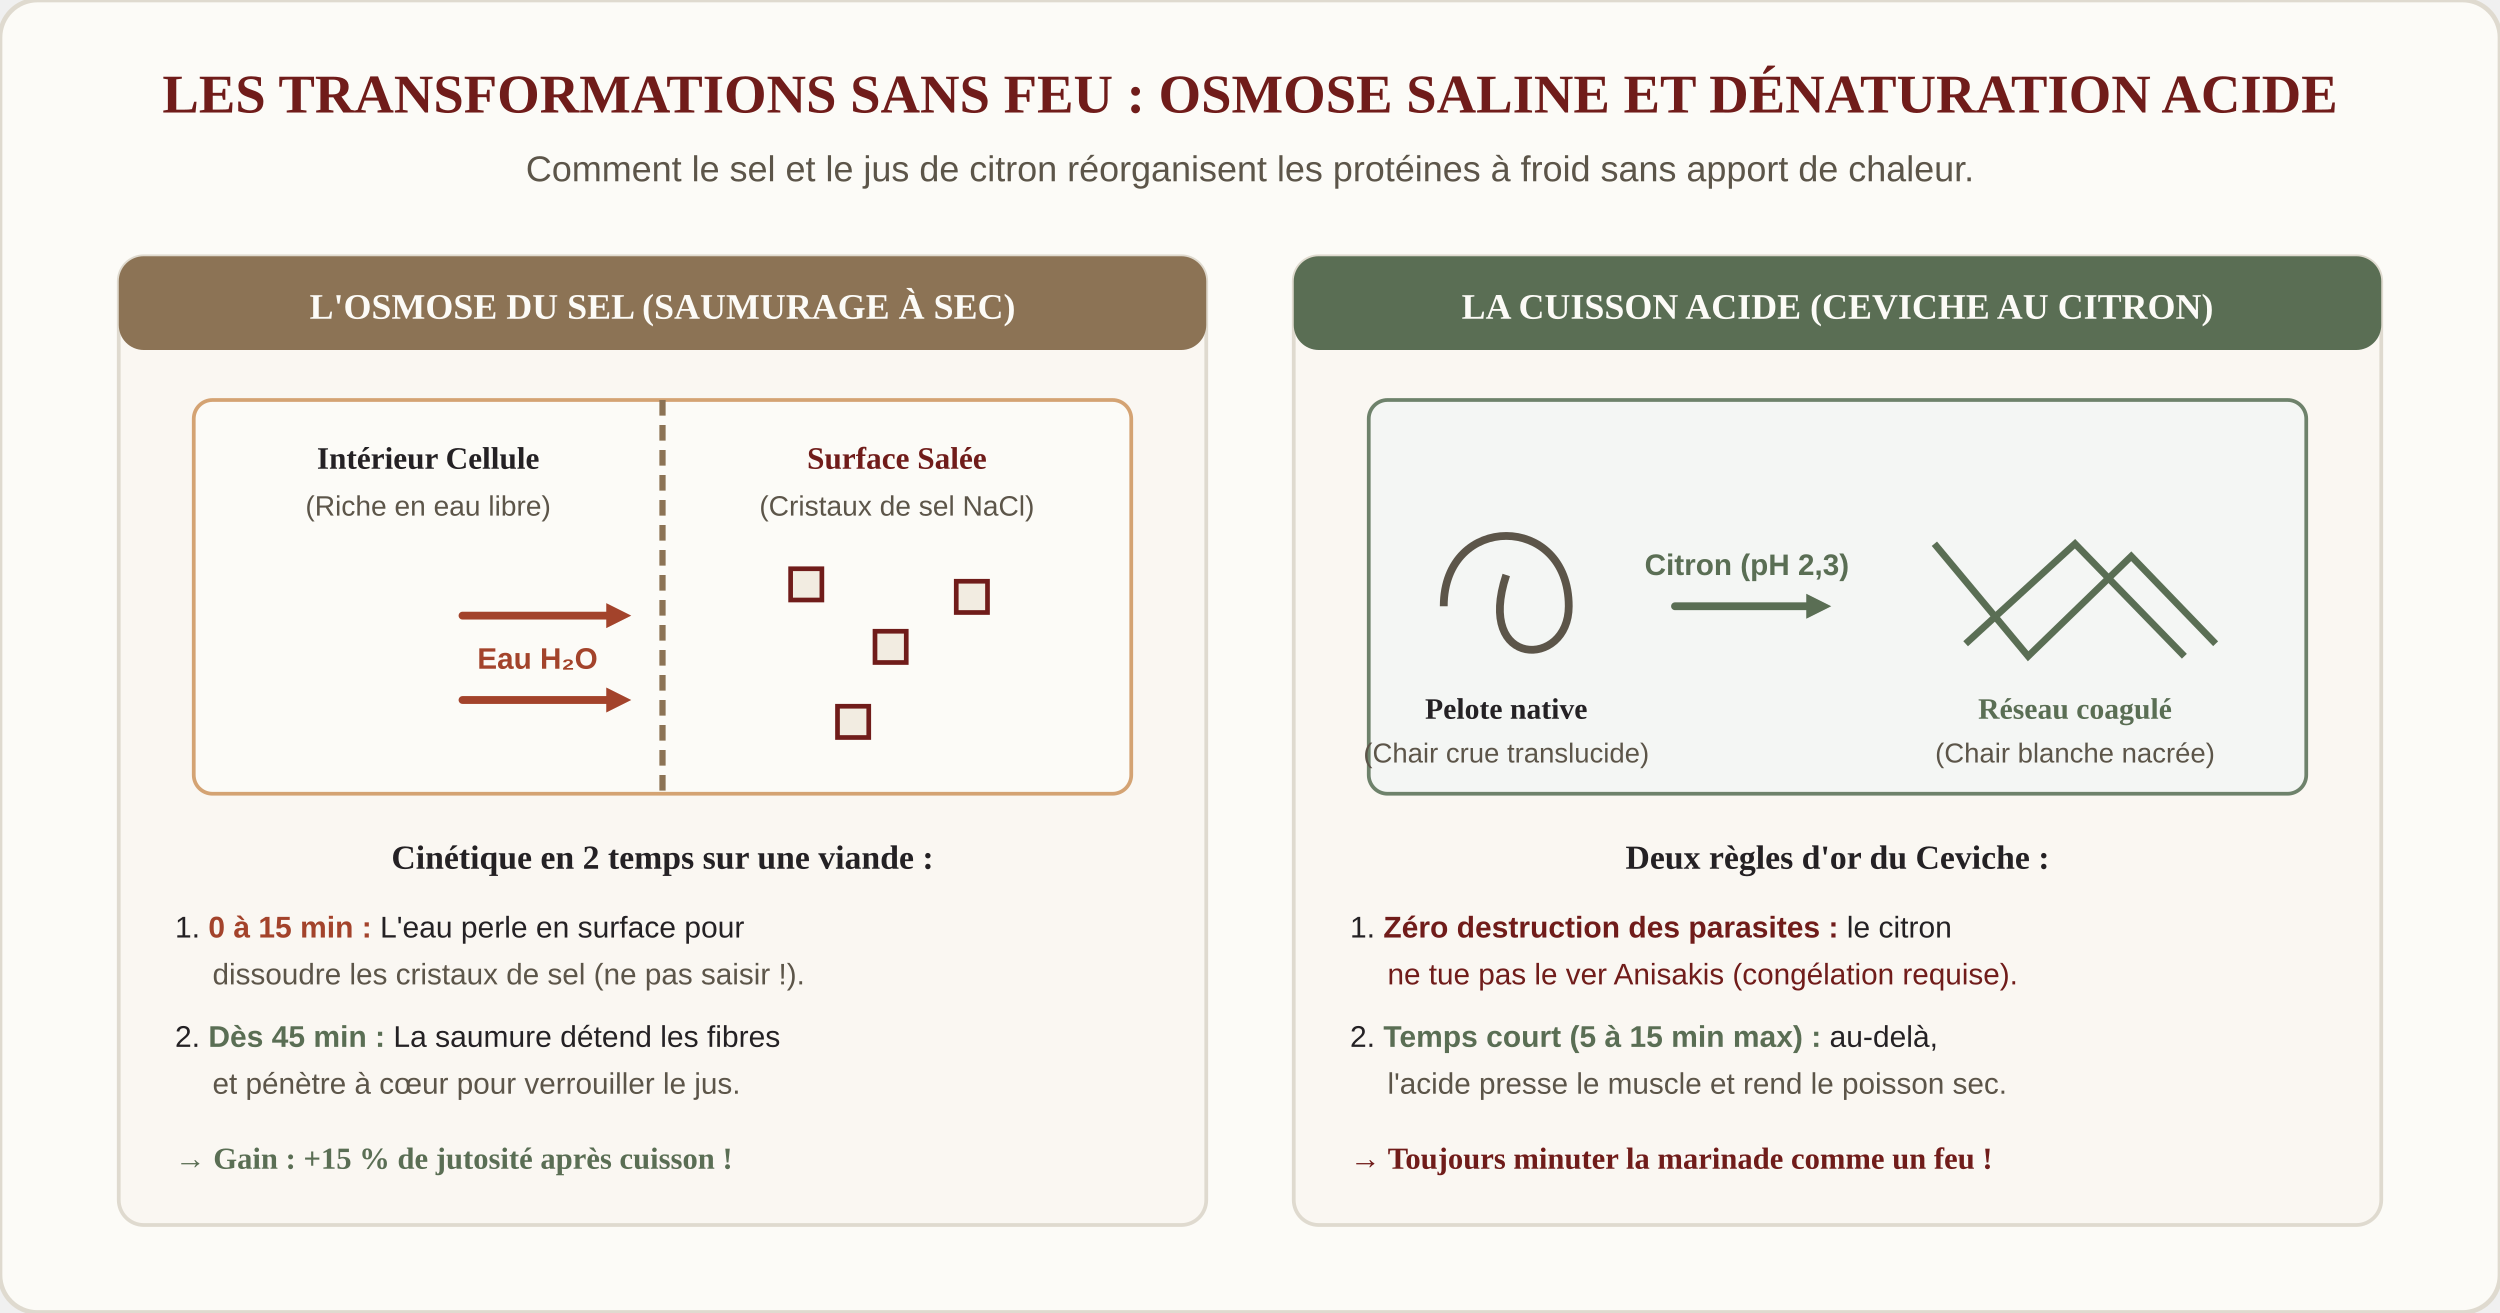
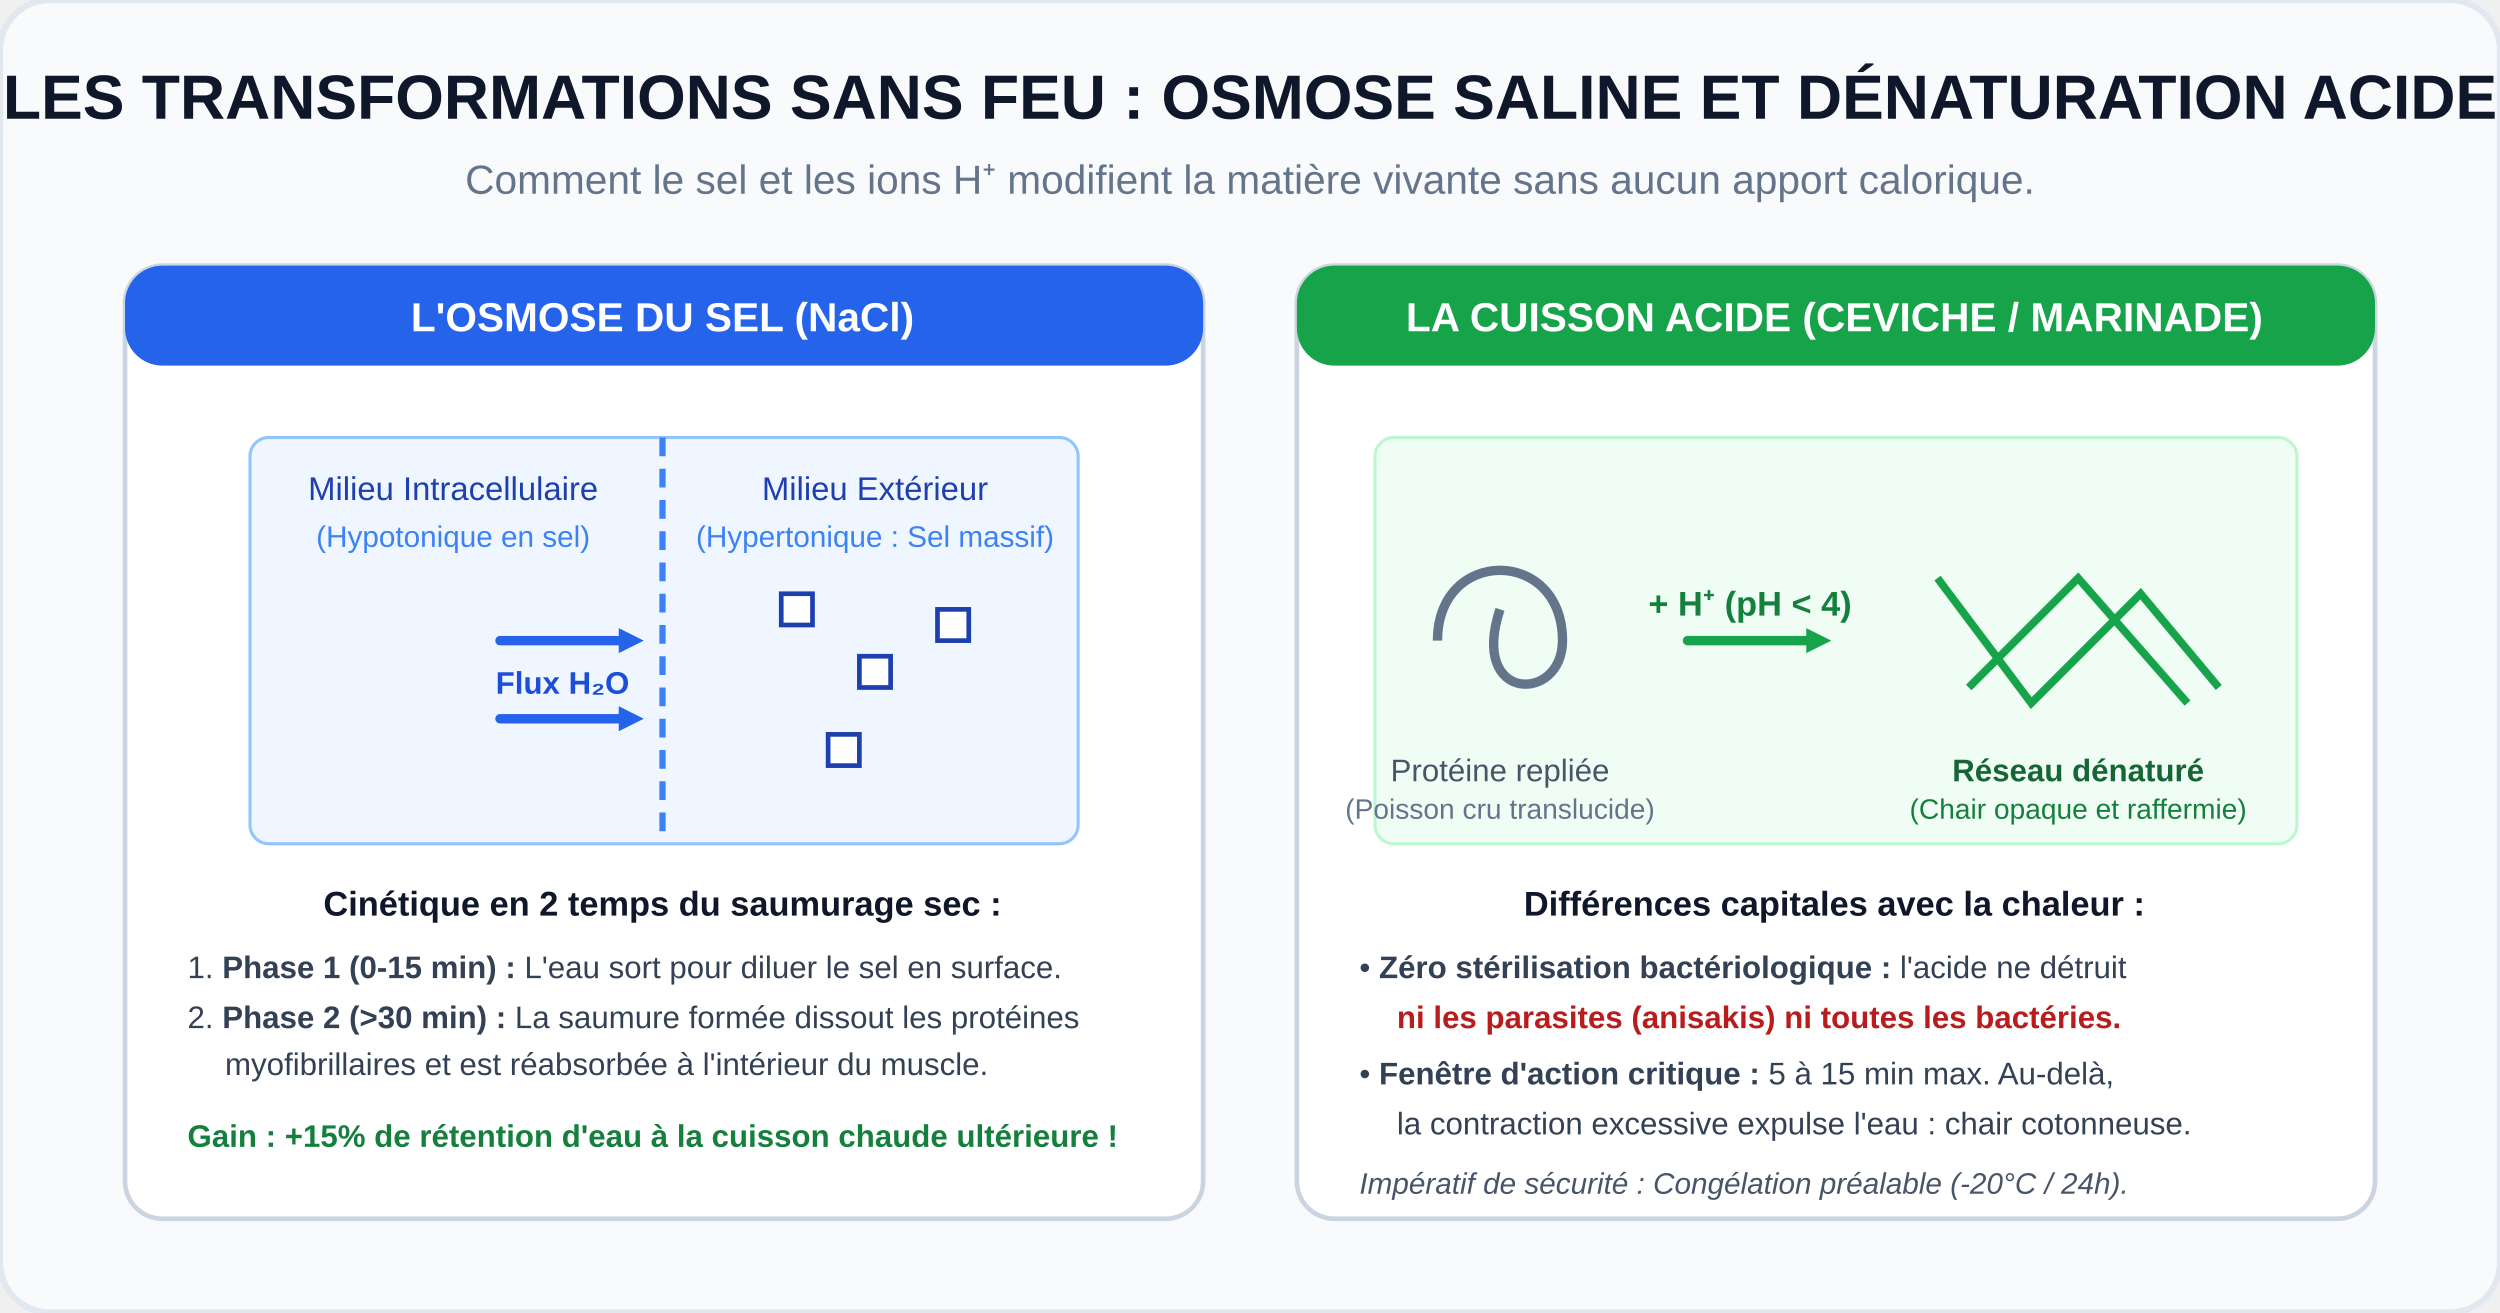
<svg xmlns="http://www.w3.org/2000/svg" viewBox="0 0 800 420" width="100%" height="100%">
-   <rect width="800" height="420" rx="12" fill="#fcfbf7" stroke="#dfdacf" stroke-width="1.5" />
-   <text x="400" y="36" font-family="Liberation Serif, Georgia, serif" font-size="17.5" font-weight="bold" fill="#701c1a" text-anchor="middle">LES TRANSFORMATIONS SANS FEU : OSMOSE SALINE ET DÉNATURATION ACIDE</text>
-   <text x="400" y="58" font-family="Liberation Sans, Arial, sans-serif" font-size="11.5" fill="#5c5549" text-anchor="middle">Comment le sel et le jus de citron réorganisent les protéines à froid sans apport de chaleur.</text>
-   <g transform="translate(38, 82)">
-     <rect width="348" height="310" rx="8" fill="#faf7f2" stroke="#dfdacf" stroke-width="1.2" />
-     <rect x="0" y="0" width="348" height="30" rx="8" fill="#8c7355" />
-     <text x="174" y="20" font-family="Liberation Serif, Georgia, serif" font-size="11.5" font-weight="bold" fill="#fcfbf7" text-anchor="middle">L'OSMOSE DU SEL (SAUMURAGE À SEC)</text>
-     <rect x="24" y="46" width="300" height="126" rx="6" fill="#fcfbf7" stroke="#d4a373" stroke-width="1.2" />
-     <line x1="174" y1="46" x2="174" y2="172" stroke="#8c7355" stroke-width="2" stroke-dasharray="5,3" />
-     <text x="99" y="68" font-family="Liberation Serif, Georgia, serif" font-size="10" font-weight="bold" fill="#242124" text-anchor="middle">Intérieur Cellule</text>
-     <text x="99" y="83" font-family="Liberation Sans, Arial, sans-serif" font-size="9" fill="#5c5549" text-anchor="middle">(Riche en eau libre)</text>
-     <text x="249" y="68" font-family="Liberation Serif, Georgia, serif" font-size="10" font-weight="bold" fill="#701c1a" text-anchor="middle">Surface Salée</text>
-     <text x="249" y="83" font-family="Liberation Sans, Arial, sans-serif" font-size="9" fill="#5c5549" text-anchor="middle">(Cristaux de sel NaCl)</text>
-     <rect x="215" y="100" width="10" height="10" fill="#f2ece1" stroke="#701c1a" stroke-width="1.5" />
-     <rect x="242" y="120" width="10" height="10" fill="#f2ece1" stroke="#701c1a" stroke-width="1.5" />
-     <rect x="268" y="104" width="10" height="10" fill="#f2ece1" stroke="#701c1a" stroke-width="1.5" />
-     <rect x="230" y="144" width="10" height="10" fill="#f2ece1" stroke="#701c1a" stroke-width="1.5" />
-     <path d="M 110 115 L 158 115" stroke="#a3432b" stroke-width="2.5" stroke-linecap="round" />
-     <polygon points="164,115 156,111 156,119" fill="#a3432b" />
-     <path d="M 110 142 L 158 142" stroke="#a3432b" stroke-width="2.5" stroke-linecap="round" />
-     <polygon points="164,142 156,138 156,146" fill="#a3432b" />
-     <text x="134" y="132" font-family="Liberation Sans, Arial, sans-serif" font-size="9.5" font-weight="bold" fill="#a3432b" text-anchor="middle">Eau H₂O</text>
-     <text x="174" y="196" font-family="Liberation Serif, Georgia, serif" font-size="10.8" font-weight="bold" fill="#242124" text-anchor="middle">Cinétique en 2 temps sur une viande :</text>
-     <text x="18" y="218" font-family="Liberation Sans, Arial, sans-serif" font-size="9.6" fill="#242124">1. <tspan font-weight="bold" fill="#a3432b">0 à 15 min :</tspan> L'eau perle en surface pour</text>
-     <text x="30" y="233" font-family="Liberation Sans, Arial, sans-serif" font-size="9.5" fill="#5c5549">dissoudre les cristaux de sel (ne pas saisir !).</text>
-     <text x="18" y="253" font-family="Liberation Sans, Arial, sans-serif" font-size="9.6" fill="#242124">2. <tspan font-weight="bold" fill="#5a6e54">Dès 45 min :</tspan> La saumure détend les fibres</text>
-     <text x="30" y="268" font-family="Liberation Sans, Arial, sans-serif" font-size="9.5" fill="#5c5549">et pénètre à cœur pour verrouiller le jus.</text>
-     <text x="18" y="292" font-family="Liberation Serif, Georgia, serif" font-size="9.8" font-weight="bold" fill="#5a6e54">→ Gain : +15 % de jutosité après cuisson !</text>
+   <rect width="800" height="420" rx="16" fill="#f8fafc" stroke="#e2e8f0" stroke-width="2" />
+   <text x="400" y="38" font-family="Liberation Sans, Arial, sans-serif" font-size="20" font-weight="bold" fill="#0f172a" text-anchor="middle">LES TRANSFORMATIONS SANS FEU : OSMOSE SALINE ET DÉNATURATION ACIDE</text>
+   <text x="400" y="62" font-family="Liberation Sans, Arial, sans-serif" font-size="13" fill="#64748b" text-anchor="middle">Comment le sel et les ions H⁺ modifient la matière vivante sans aucun apport calorique.</text>
+   <g transform="translate(40, 85)">
+     <rect width="345" height="305" rx="12" fill="#ffffff" stroke="#cbd5e1" stroke-width="1.5" />
+     <rect x="0" y="0" width="345" height="32" rx="12" fill="#2563eb" />
+     <text x="172" y="21" font-family="Liberation Sans, Arial, sans-serif" font-size="13" font-weight="bold" fill="#ffffff" text-anchor="middle">L'OSMOSE DU SEL (NaCl)</text>
+     <rect x="40" y="55" width="265" height="130" rx="6" fill="#eff6ff" stroke="#93c5fd" stroke-width="1" />
+     <line x1="172" y1="55" x2="172" y2="185" stroke="#3b82f6" stroke-width="2" stroke-dasharray="6,4" />
+     <text x="105" y="75" font-family="Liberation Sans, Arial, sans-serif" font-size="10.5" fill="#1e40af" text-anchor="middle">Milieu Intracellulaire</text>
+     <text x="105" y="90" font-family="Liberation Sans, Arial, sans-serif" font-size="9.5" fill="#3b82f6" text-anchor="middle">(Hypotonique en sel)</text>
+     <text x="240" y="75" font-family="Liberation Sans, Arial, sans-serif" font-size="10.5" fill="#1e40af" text-anchor="middle">Milieu Extérieur</text>
+     <text x="240" y="90" font-family="Liberation Sans, Arial, sans-serif" font-size="9.5" fill="#3b82f6" text-anchor="middle">(Hypertonique : Sel massif)</text>
+     <rect x="210" y="105" width="10" height="10" fill="#ffffff" stroke="#1e40af" stroke-width="1.5" />
+     <rect x="235" y="125" width="10" height="10" fill="#ffffff" stroke="#1e40af" stroke-width="1.5" />
+     <rect x="260" y="110" width="10" height="10" fill="#ffffff" stroke="#1e40af" stroke-width="1.5" />
+     <rect x="225" y="150" width="10" height="10" fill="#ffffff" stroke="#1e40af" stroke-width="1.5" />
+     <path d="M 120 120 L 160 120" stroke="#2563eb" stroke-width="3" stroke-linecap="round" />
+     <polygon points="166,120 158,116 158,124" fill="#2563eb" />
+     <path d="M 120 145 L 160 145" stroke="#2563eb" stroke-width="3" stroke-linecap="round" />
+     <polygon points="166,145 158,141 158,149" fill="#2563eb" />
+     <text x="140" y="137" font-family="Liberation Sans, Arial, sans-serif" font-size="10" font-weight="bold" fill="#1d4ed8" text-anchor="middle">Flux H₂O</text>
+     <text x="172" y="208" font-family="Liberation Sans, Arial, sans-serif" font-size="11" font-weight="bold" fill="#0f172a" text-anchor="middle">Cinétique en 2 temps du saumurage sec :</text>
+     <text x="20" y="228" font-family="Liberation Sans, Arial, sans-serif" font-size="10" fill="#334155">1. <tspan font-weight="bold">Phase 1 (0-15 min) :</tspan> L'eau sort pour diluer le sel en surface.</text>
+     <text x="20" y="244" font-family="Liberation Sans, Arial, sans-serif" font-size="10" fill="#334155">2. <tspan font-weight="bold">Phase 2 (&gt;30 min) :</tspan> La saumure formée dissout les protéines</text>
+     <text x="32" y="259" font-family="Liberation Sans, Arial, sans-serif" font-size="10" fill="#334155">myofibrillaires et est réabsorbée à l'intérieur du muscle.</text>
+     <text x="20" y="282" font-family="Liberation Sans, Arial, sans-serif" font-size="10" font-weight="bold" fill="#15803d">Gain : +15% de rétention d'eau à la cuisson chaude ultérieure !</text>
  </g>
-   <g transform="translate(414, 82)">
-     <rect width="348" height="310" rx="8" fill="#faf7f2" stroke="#dfdacf" stroke-width="1.2" />
-     <rect x="0" y="0" width="348" height="30" rx="8" fill="#5a6e54" />
-     <text x="174" y="20" font-family="Liberation Serif, Georgia, serif" font-size="11.5" font-weight="bold" fill="#fcfbf7" text-anchor="middle">LA CUISSON ACIDE (CEVICHE AU CITRON)</text>
-     <rect x="24" y="46" width="300" height="126" rx="6" fill="#f4f6f4" stroke="#6e826b" stroke-width="1.2" />
-     <path d="M 48 112 C 48 82 88 82 88 112 C 88 132 58 132 68 102" fill="none" stroke="#5c5549" stroke-width="2.5" />
-     <text x="68" y="148" font-family="Liberation Serif, Georgia, serif" font-size="9.5" font-weight="bold" fill="#242124" text-anchor="middle">Pelote native</text>
-     <text x="68" y="162" font-family="Liberation Sans, Arial, sans-serif" font-size="8.8" fill="#5c5549" text-anchor="middle">(Chair crue translucide)</text>
-     <path d="M 122 112 L 166 112" stroke="#5a6e54" stroke-width="2.5" stroke-linecap="round" />
-     <polygon points="172,112 164,108 164,116" fill="#5a6e54" />
-     <text x="145" y="102" font-family="Liberation Sans, Arial, sans-serif" font-size="9.5" font-weight="bold" fill="#5a6e54" text-anchor="middle">Citron (pH 2,3)</text>
-     <path d="M 205 92 L 235 128 L 268 96 L 295 124" fill="none" stroke="#5a6e54" stroke-width="2.2" />
-     <path d="M 215 124 L 250 92 L 285 128" fill="none" stroke="#5a6e54" stroke-width="2.2" />
-     <text x="250" y="148" font-family="Liberation Serif, Georgia, serif" font-size="9.5" font-weight="bold" fill="#5a6e54" text-anchor="middle">Réseau coagulé</text>
-     <text x="250" y="162" font-family="Liberation Sans, Arial, sans-serif" font-size="8.8" fill="#5c5549" text-anchor="middle">(Chair blanche nacrée)</text>
-     <text x="174" y="196" font-family="Liberation Serif, Georgia, serif" font-size="10.8" font-weight="bold" fill="#242124" text-anchor="middle">Deux règles d'or du Ceviche :</text>
-     <text x="18" y="218" font-family="Liberation Sans, Arial, sans-serif" font-size="9.6" fill="#242124">1. <tspan font-weight="bold" fill="#701c1a">Zéro destruction des parasites :</tspan> le citron</text>
-     <text x="30" y="233" font-family="Liberation Sans, Arial, sans-serif" font-size="9.5" fill="#701c1a">ne tue pas le ver Anisakis (congélation requise).</text>
-     <text x="18" y="253" font-family="Liberation Sans, Arial, sans-serif" font-size="9.6" fill="#242124">2. <tspan font-weight="bold" fill="#5a6e54">Temps court (5 à 15 min max) :</tspan> au-delà,</text>
-     <text x="30" y="268" font-family="Liberation Sans, Arial, sans-serif" font-size="9.5" fill="#5c5549">l'acide presse le muscle et rend le poisson sec.</text>
-     <text x="18" y="292" font-family="Liberation Serif, Georgia, serif" font-size="9.8" font-weight="bold" fill="#701c1a">→ Toujours minuter la marinade comme un feu !</text>
+   <g transform="translate(415, 85)">
+     <rect width="345" height="305" rx="12" fill="#ffffff" stroke="#cbd5e1" stroke-width="1.5" />
+     <rect x="0" y="0" width="345" height="32" rx="12" fill="#16a34a" />
+     <text x="172" y="21" font-family="Liberation Sans, Arial, sans-serif" font-size="13" font-weight="bold" fill="#ffffff" text-anchor="middle">LA CUISSON ACIDE (CEVICHE / MARINADE)</text>
+     <rect x="25" y="55" width="295" height="130" rx="6" fill="#f0fdf4" stroke="#bbf7d0" stroke-width="1" />
+     <path d="M 45 120 C 45 90 85 90 85 120 C 85 140 55 140 65 110" fill="none" stroke="#64748b" stroke-width="3" />
+     <text x="65" y="165" font-family="Liberation Sans, Arial, sans-serif" font-size="10" fill="#475569" text-anchor="middle">Protéine repliée</text>
+     <text x="65" y="177" font-family="Liberation Sans, Arial, sans-serif" font-size="9" fill="#64748b" text-anchor="middle">(Poisson cru translucide)</text>
+     <path d="M 125 120 L 165 120" stroke="#16a34a" stroke-width="3" stroke-linecap="round" />
+     <polygon points="171,120 163,116 163,124" fill="#16a34a" />
+     <text x="145" y="112" font-family="Liberation Sans, Arial, sans-serif" font-size="11" font-weight="bold" fill="#15803d" text-anchor="middle">+ H⁺ (pH &lt; 4)</text>
+     <path d="M 205 100 L 235 140 L 270 105 L 295 135" fill="none" stroke="#16a34a" stroke-width="2.5" />
+     <path d="M 215 135 L 250 100 L 285 140" fill="none" stroke="#16a34a" stroke-width="2.5" />
+     <text x="250" y="165" font-family="Liberation Sans, Arial, sans-serif" font-size="10" font-weight="bold" fill="#166534" text-anchor="middle">Réseau dénaturé</text>
+     <text x="250" y="177" font-family="Liberation Sans, Arial, sans-serif" font-size="9" fill="#15803d" text-anchor="middle">(Chair opaque et raffermie)</text>
+     <text x="172" y="208" font-family="Liberation Sans, Arial, sans-serif" font-size="11" font-weight="bold" fill="#0f172a" text-anchor="middle">Différences capitales avec la chaleur :</text>
+     <text x="20" y="228" font-family="Liberation Sans, Arial, sans-serif" font-size="10" fill="#334155">• <tspan font-weight="bold">Zéro stérilisation bactériologique :</tspan> l'acide ne détruit</text>
+     <text x="32" y="244" font-family="Liberation Sans, Arial, sans-serif" font-size="10" fill="#b91c1c" font-weight="bold">ni les parasites (anisakis) ni toutes les bactéries.</text>
+     <text x="20" y="262" font-family="Liberation Sans, Arial, sans-serif" font-size="10" fill="#334155">• <tspan font-weight="bold">Fenêtre d'action critique :</tspan> 5 à 15 min max. Au-delà,</text>
+     <text x="32" y="278" font-family="Liberation Sans, Arial, sans-serif" font-size="10" fill="#334155">la contraction excessive expulse l'eau : chair cotonneuse.</text>
+     <text x="20" y="297" font-family="Liberation Sans, Arial, sans-serif" font-size="9.5" fill="#475569" font-style="italic">Impératif de sécurité : Congélation préalable (-20°C / 24h).</text>
  </g>
</svg>
